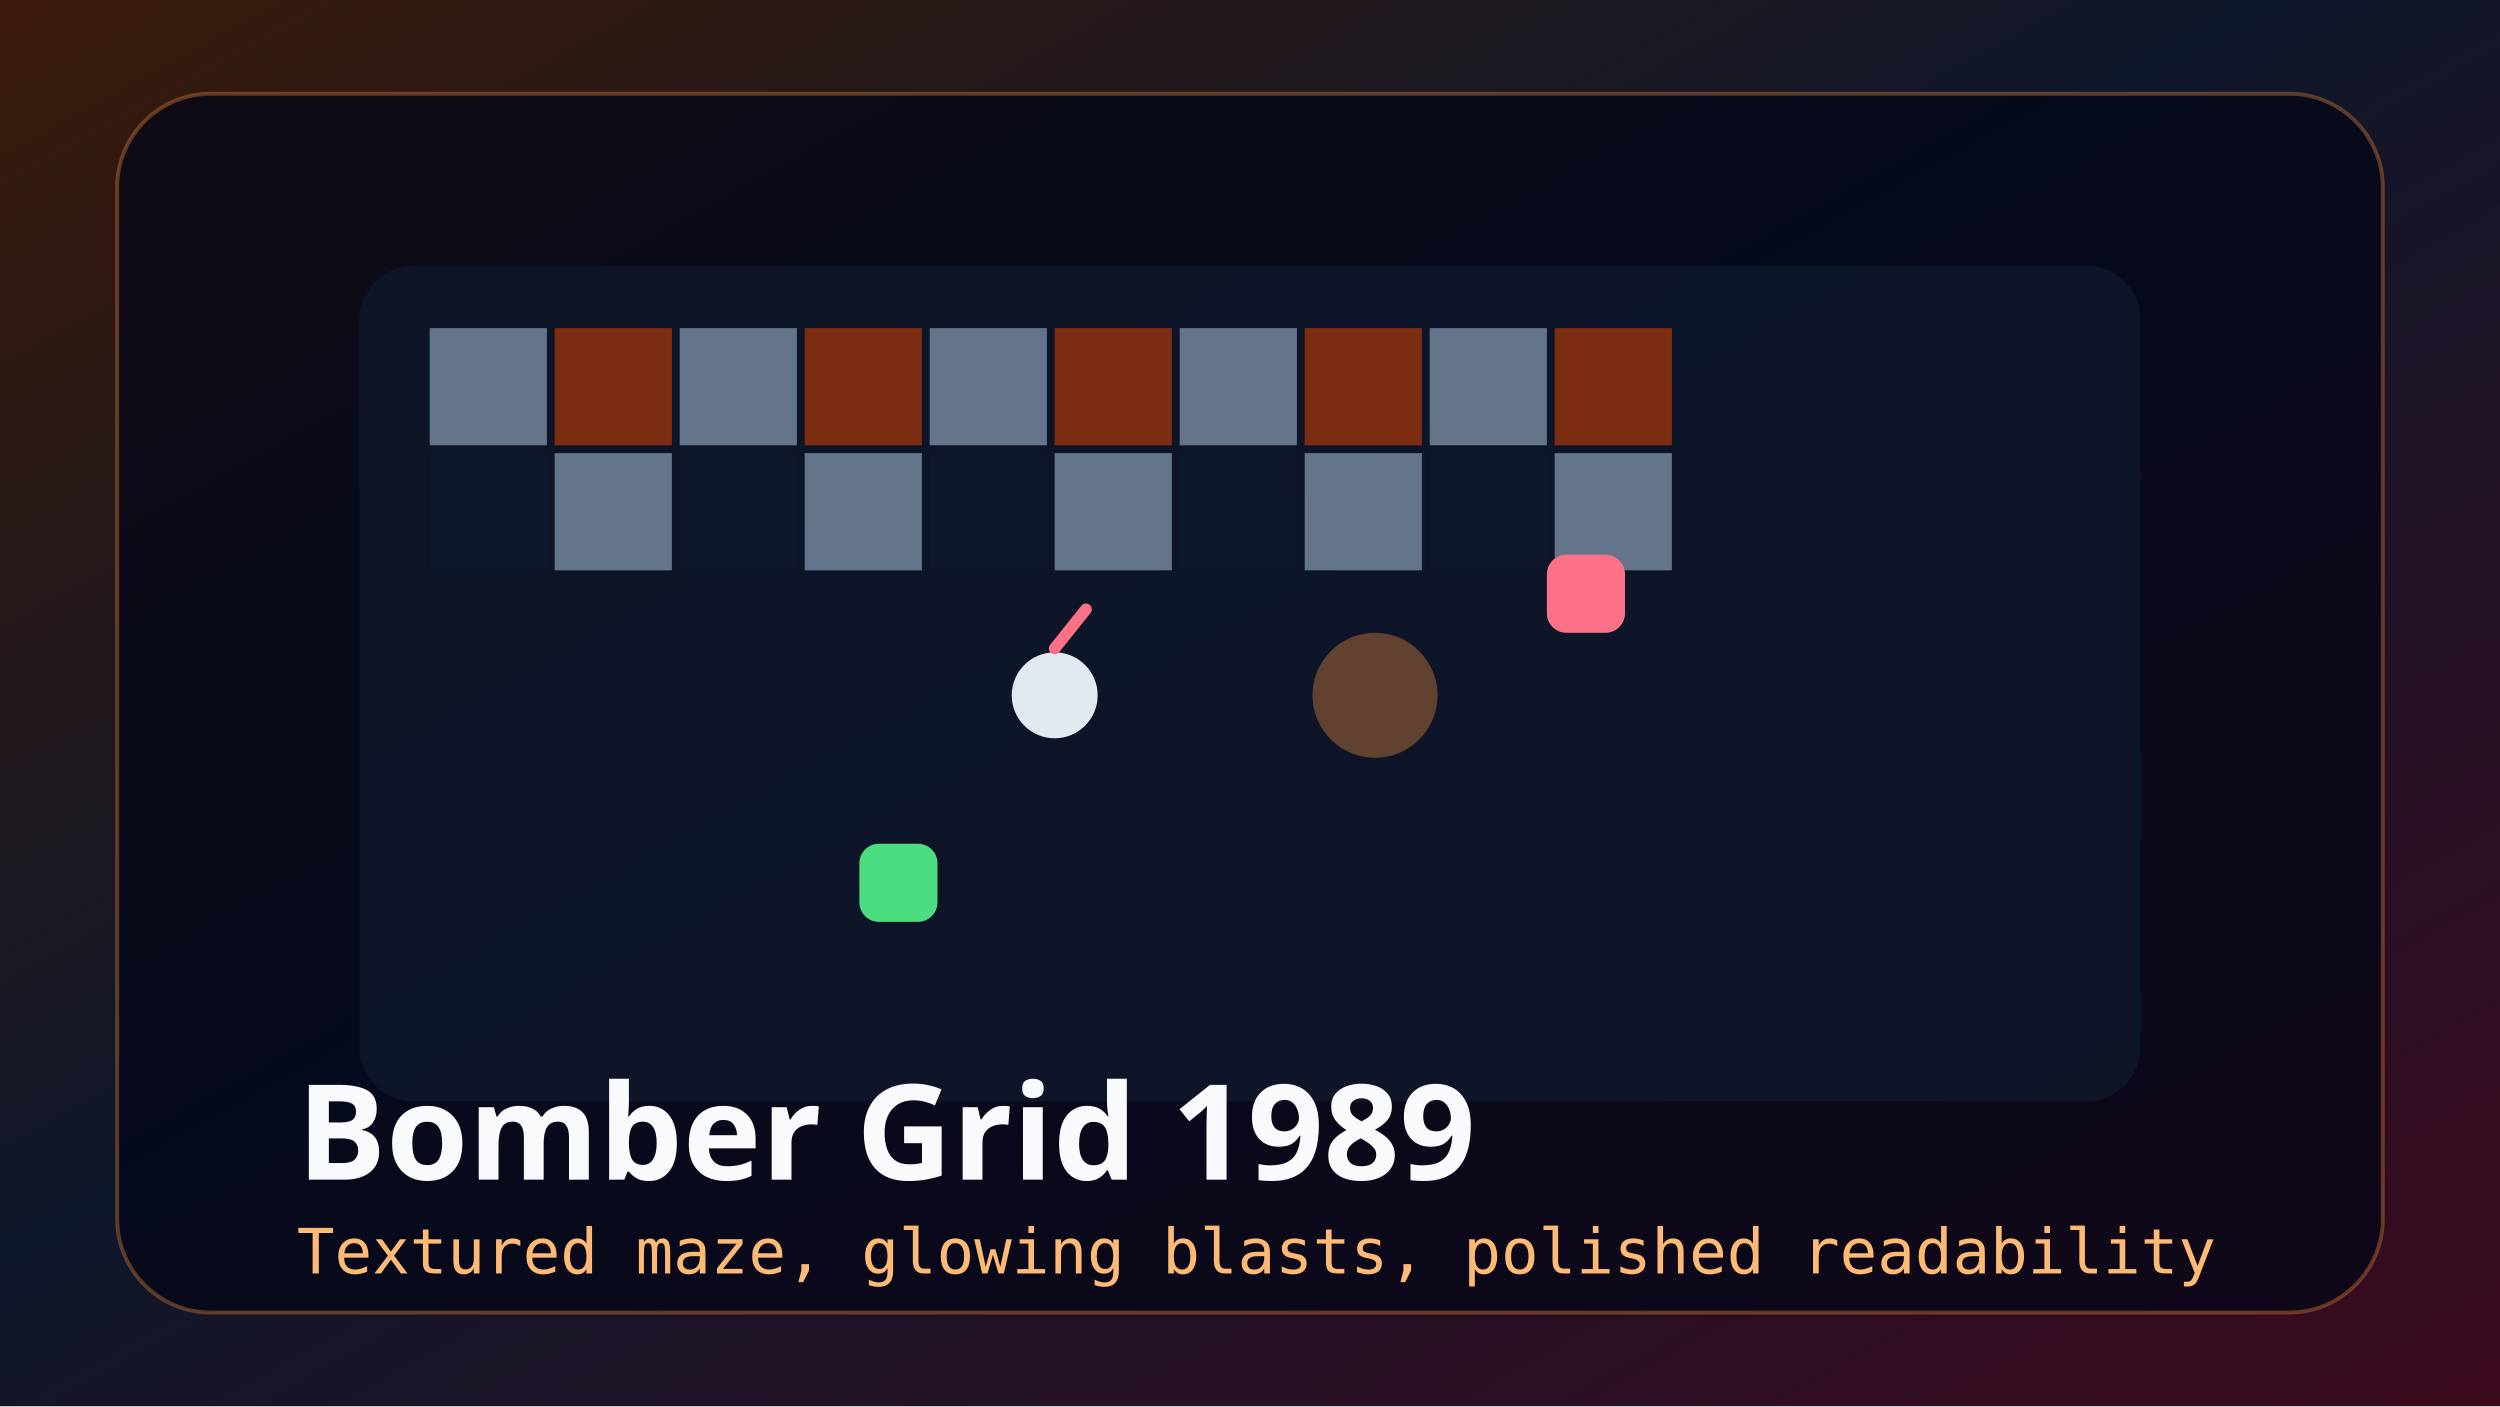
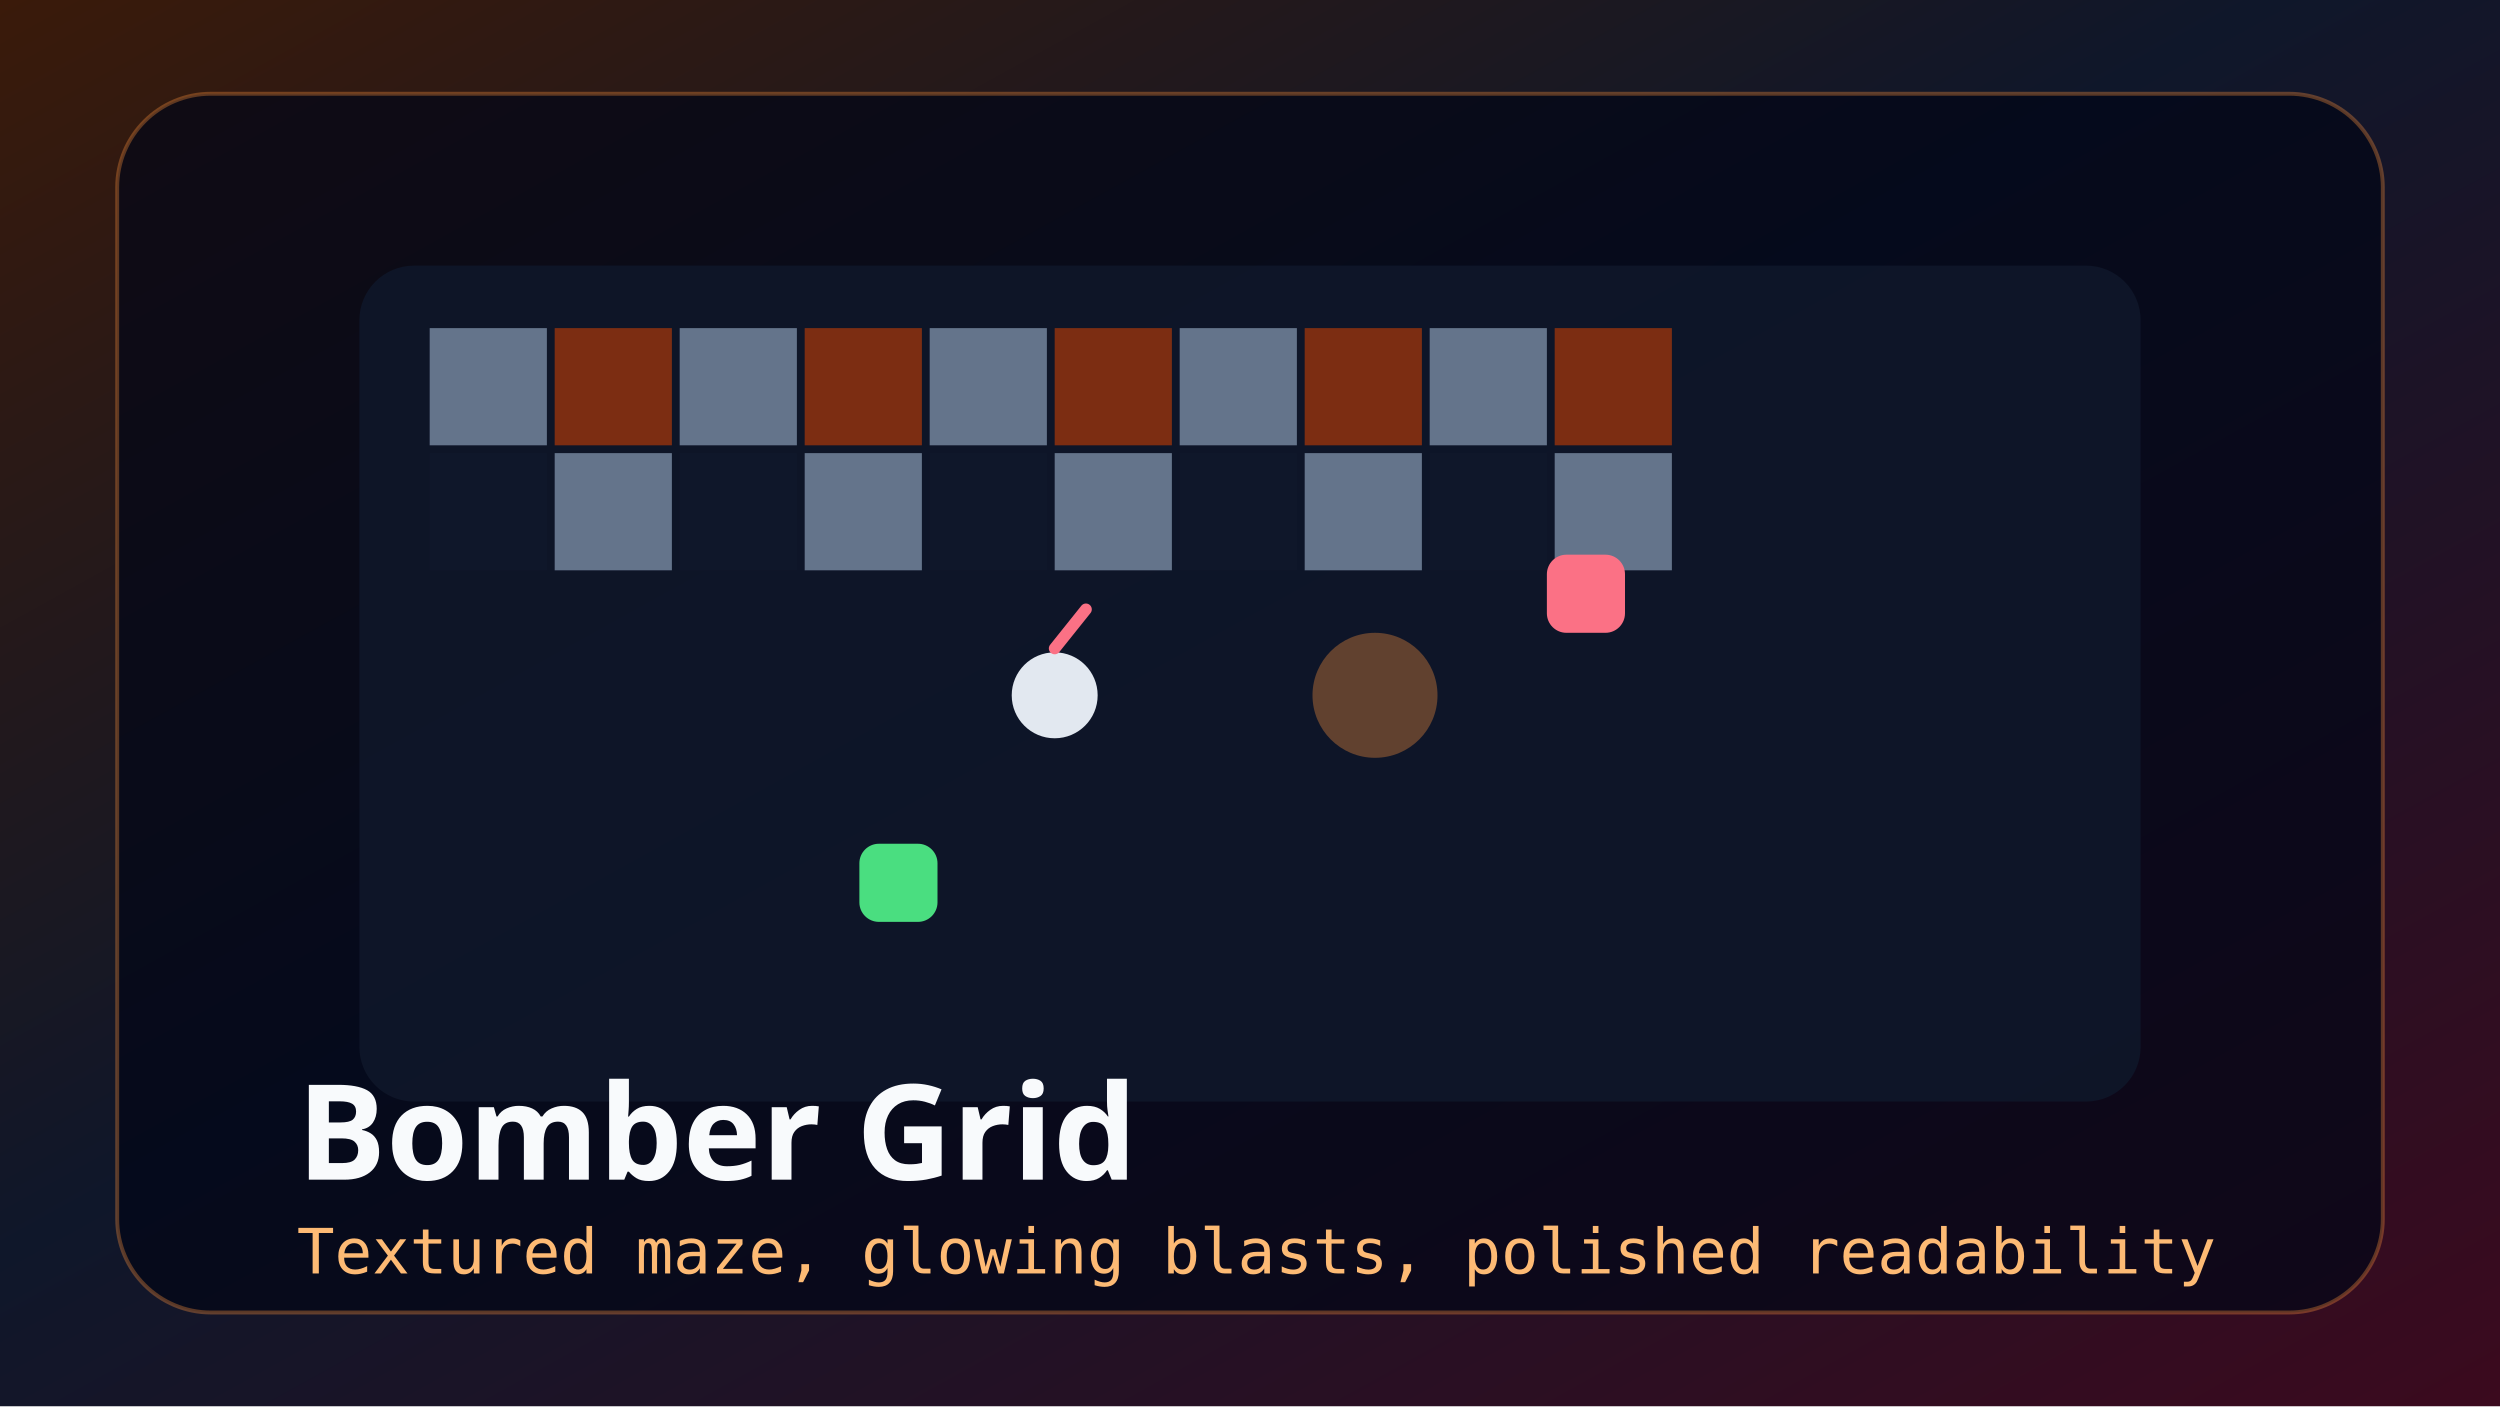
- <svg xmlns="http://www.w3.org/2000/svg" viewBox="0 0 640 360" role="img" aria-label="Bomber Grid 1989">
+ <svg xmlns="http://www.w3.org/2000/svg" viewBox="0 0 640 360" role="img" aria-label="Bomber Grid">
  <defs>
    <linearGradient id="bg" x1="0" y1="0" x2="1" y2="1">
      <stop offset="0%" stop-color="#3a1a0a" />
      <stop offset="45%" stop-color="#0f172a" />
      <stop offset="100%" stop-color="#3b0a1e" />
    </linearGradient>
  </defs>
  <rect width="640" height="360" fill="url(#bg)" />
  <rect x="30" y="24" width="580" height="312" rx="24" fill="rgba(2,6,23,0.72)" stroke="rgba(251,146,60,0.34)" />
  <rect x="92" y="68" width="456" height="214" rx="14" fill="rgba(15,23,42,0.9)" />
  <g transform="translate(110 84)">
    <rect x="0" y="0" width="30" height="30" fill="#64748b" />
    <rect x="32" y="0" width="30" height="30" fill="#7c2d12" />
    <rect x="64" y="0" width="30" height="30" fill="#64748b" />
    <rect x="96" y="0" width="30" height="30" fill="#7c2d12" />
    <rect x="128" y="0" width="30" height="30" fill="#64748b" />
    <rect x="160" y="0" width="30" height="30" fill="#7c2d12" />
    <rect x="192" y="0" width="30" height="30" fill="#64748b" />
    <rect x="224" y="0" width="30" height="30" fill="#7c2d12" />
    <rect x="256" y="0" width="30" height="30" fill="#64748b" />
    <rect x="288" y="0" width="30" height="30" fill="#7c2d12" />
    <rect x="0" y="32" width="30" height="30" fill="#0f172a" />
    <rect x="32" y="32" width="30" height="30" fill="#64748b" />
    <rect x="64" y="32" width="30" height="30" fill="#0f172a" />
    <rect x="96" y="32" width="30" height="30" fill="#64748b" />
    <rect x="128" y="32" width="30" height="30" fill="#0f172a" />
    <rect x="160" y="32" width="30" height="30" fill="#64748b" />
    <rect x="192" y="32" width="30" height="30" fill="#0f172a" />
    <rect x="224" y="32" width="30" height="30" fill="#64748b" />
    <rect x="256" y="32" width="30" height="30" fill="#0f172a" />
    <rect x="288" y="32" width="30" height="30" fill="#64748b" />
  </g>
  <circle cx="270" cy="178" r="11" fill="#e2e8f0" />
  <path d="M270 166l8-10" stroke="#fb7185" stroke-width="3" stroke-linecap="round" />
  <circle cx="352" cy="178" r="16" fill="rgba(251,146,60,0.35)" />
  <rect x="220" y="216" width="20" height="20" rx="5" fill="#4ade80" />
  <rect x="396" y="142" width="20" height="20" rx="5" fill="#fb7185" />
-   <text x="76" y="302" fill="#f8fafc" font-size="34" font-family="'Bricolage Grotesque','Segoe UI',sans-serif" font-weight="700">Bomber Grid 1989</text>
+   <text x="76" y="302" fill="#f8fafc" font-size="34" font-family="'Bricolage Grotesque','Segoe UI',sans-serif" font-weight="700">Bomber Grid</text>
  <text x="76" y="326" fill="#fdba74" font-size="16" font-family="'JetBrains Mono','Consolas',monospace">Textured maze, glowing blasts, polished readability</text>
</svg>
